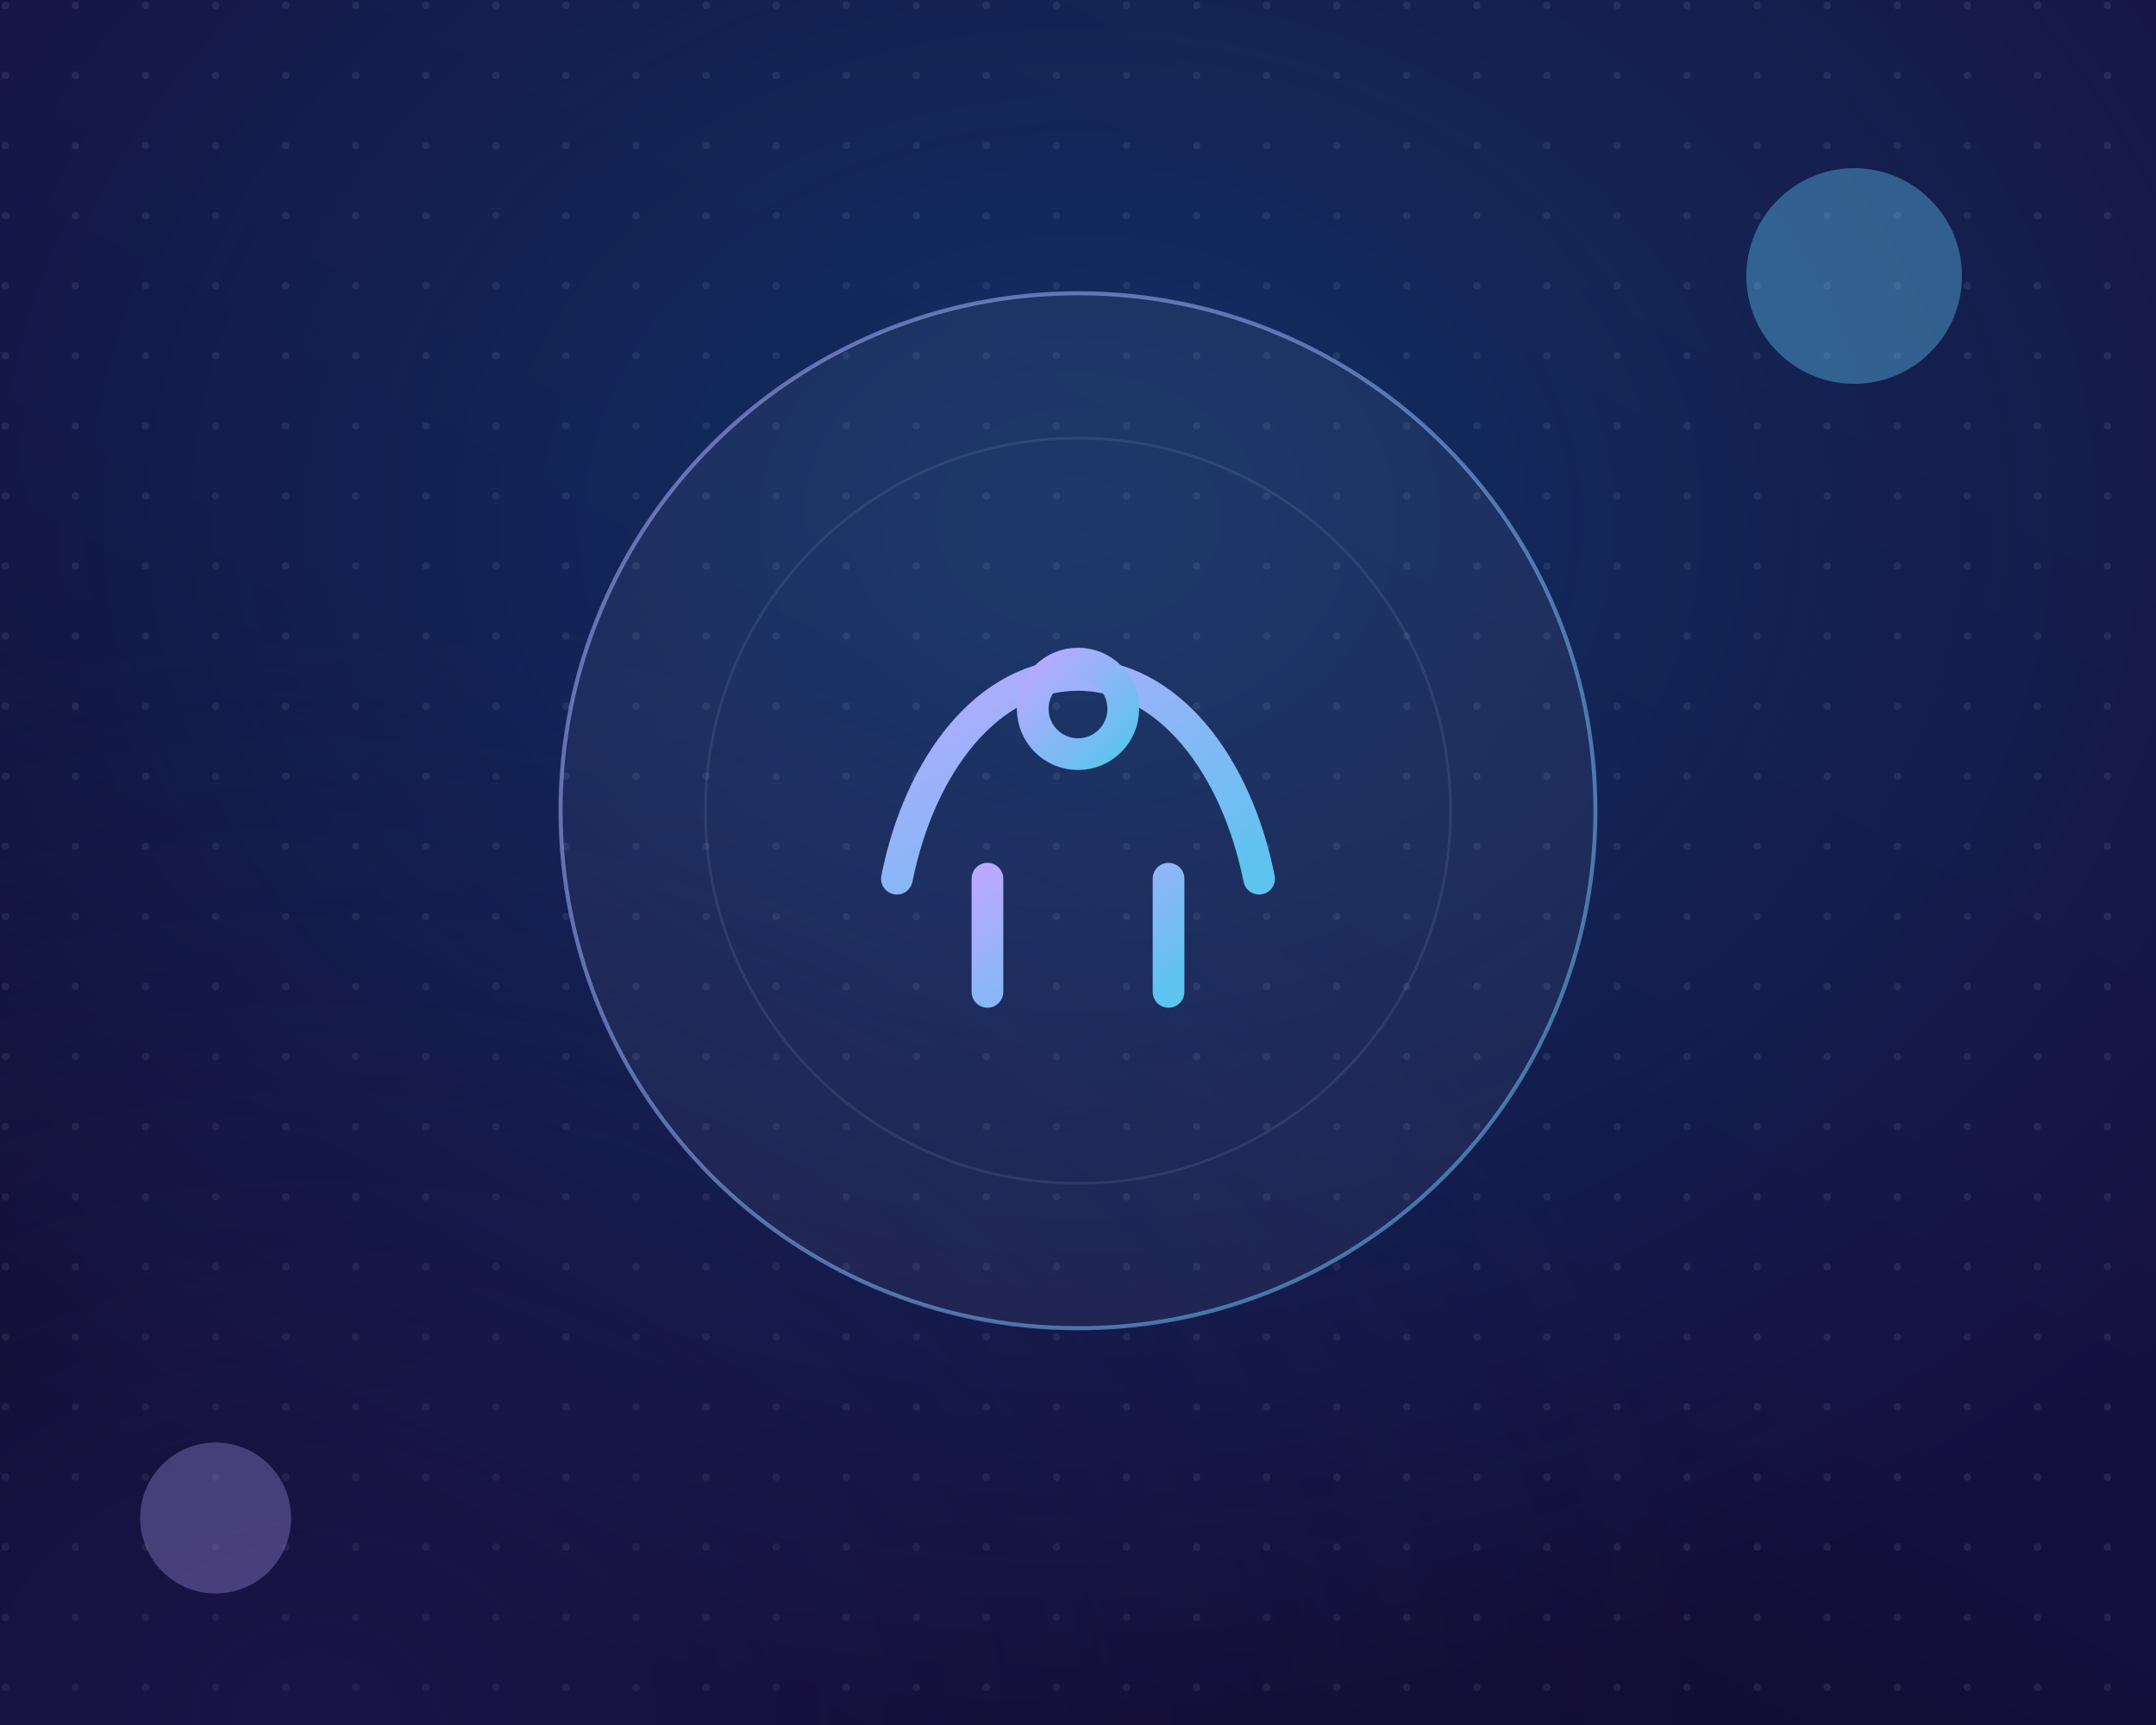
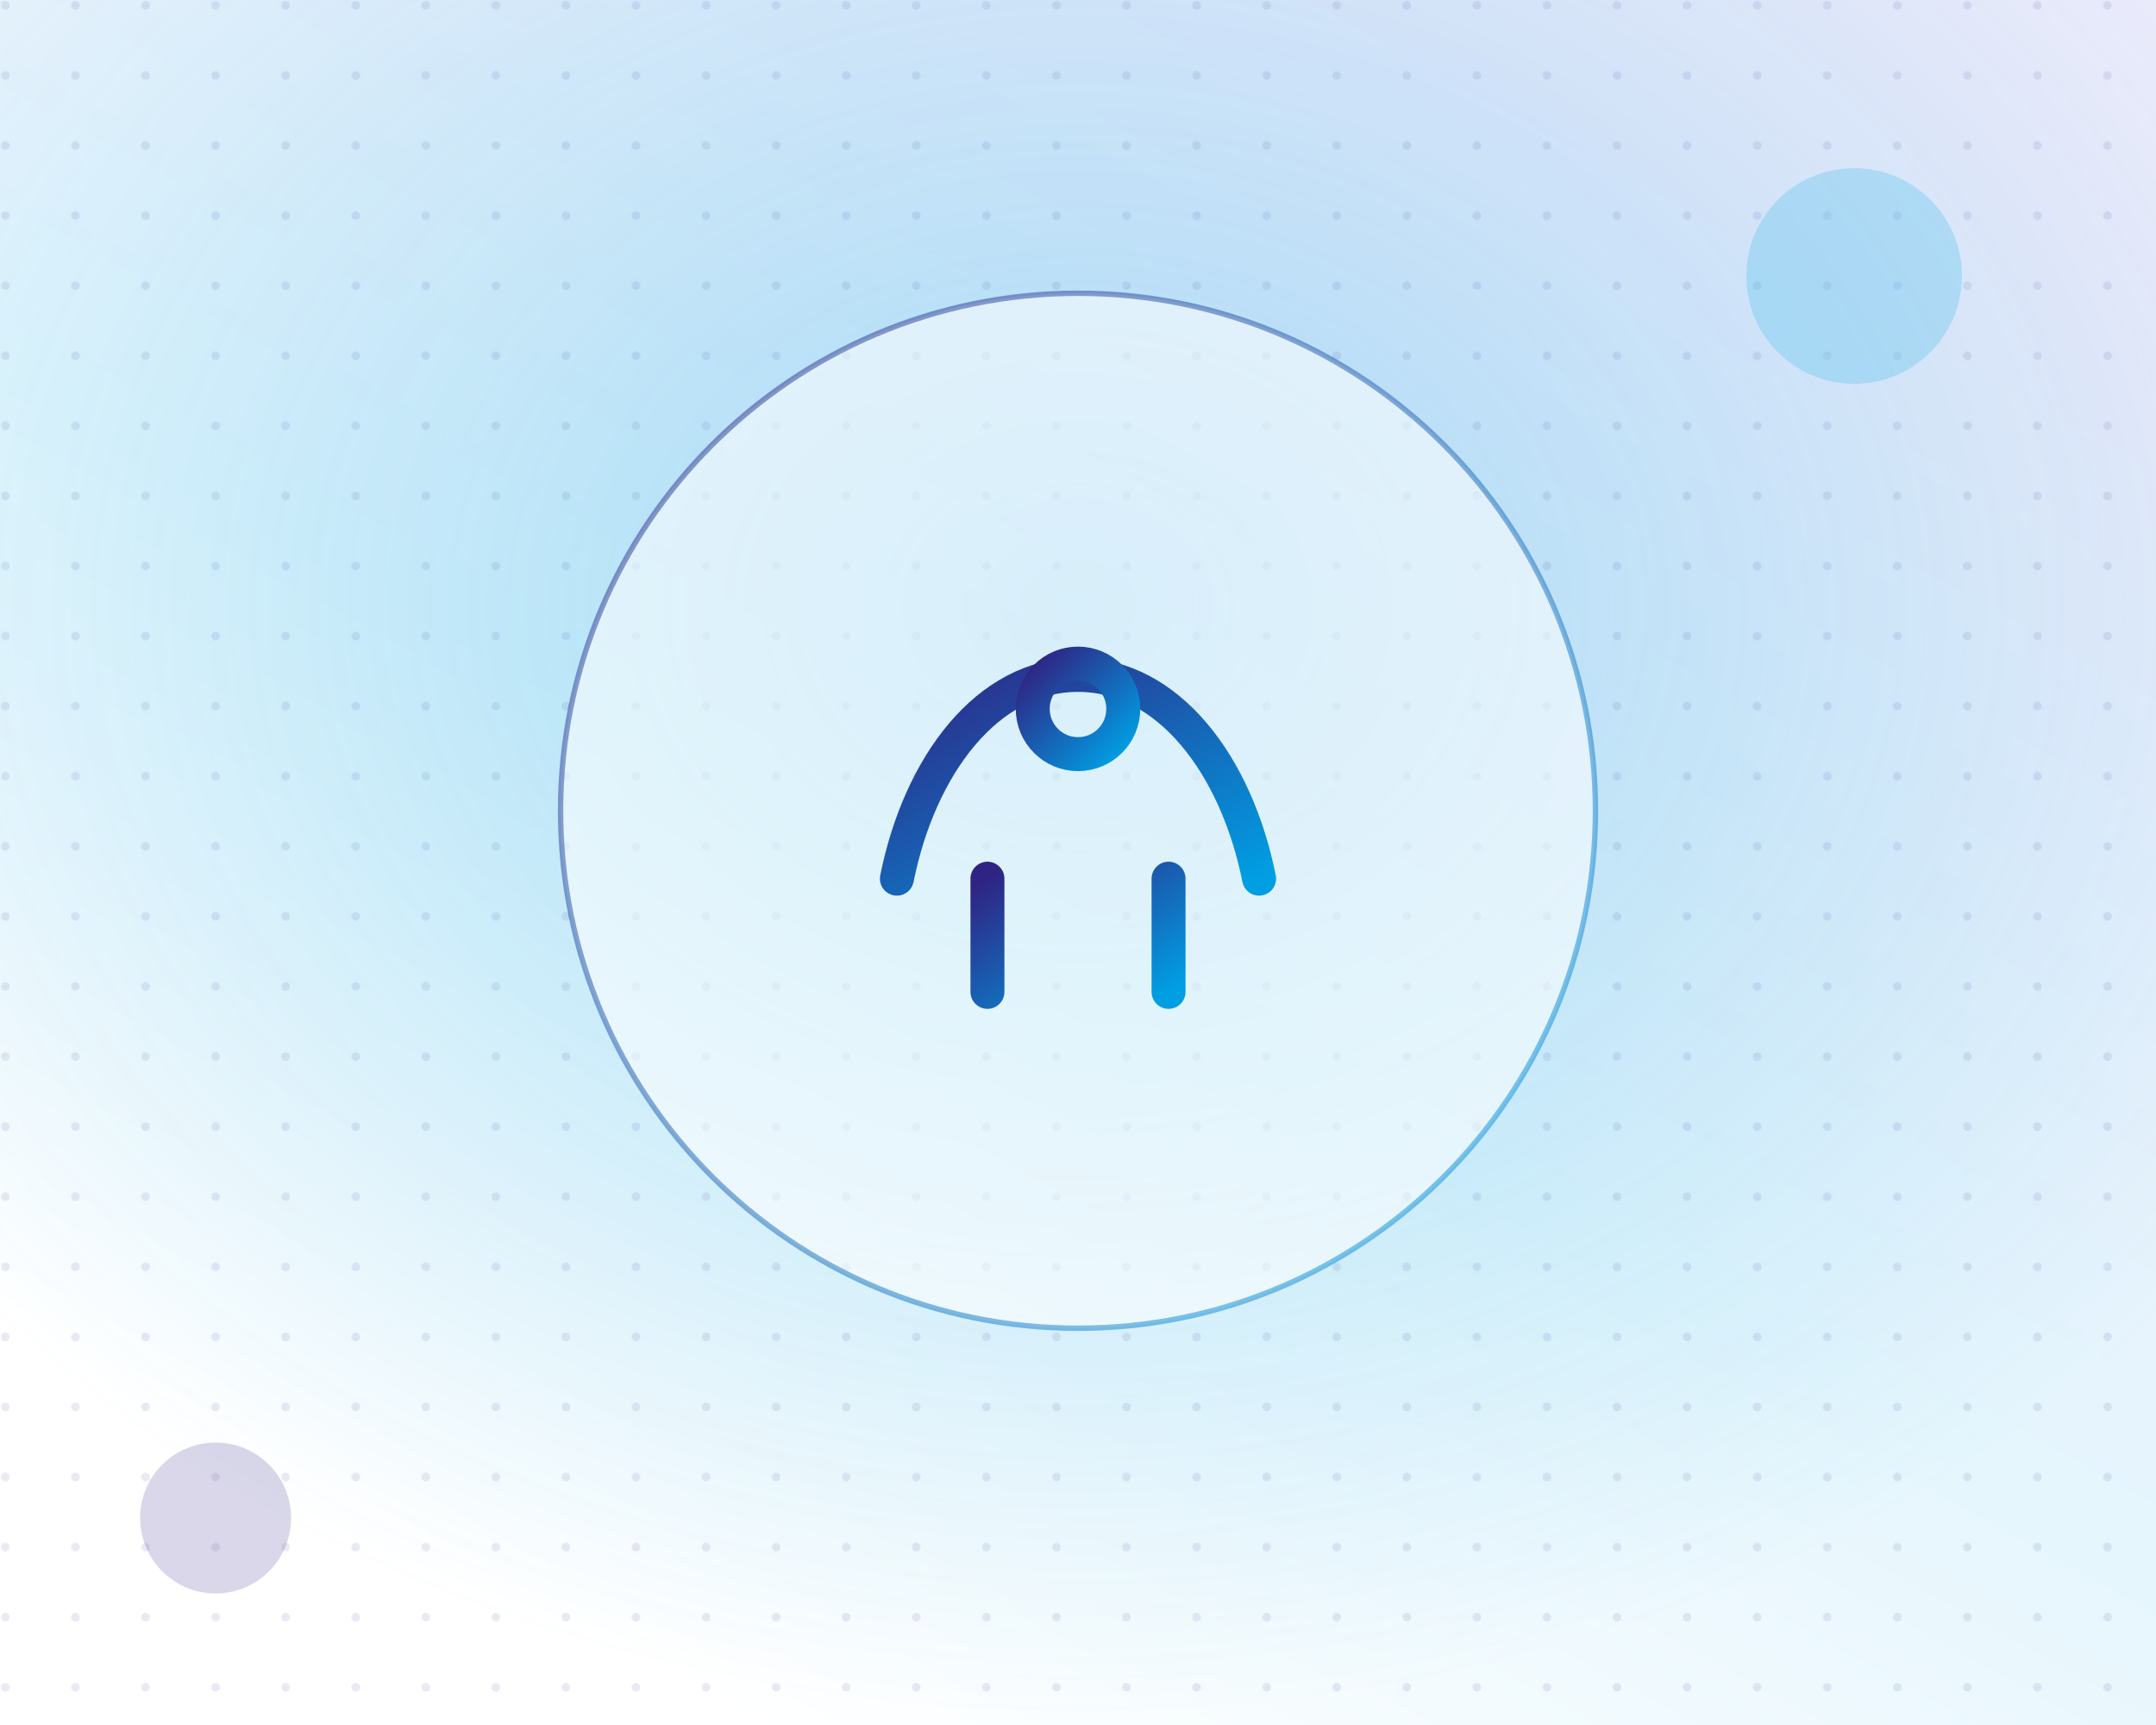
<svg xmlns="http://www.w3.org/2000/svg" width="800" height="640" viewBox="0 0 800 640" role="img" aria-hidden="true">
  <defs>
-     <linearGradient id="condition-shoulder-placeholder-bg" x1="78.679%" y1="9.042%" x2="21.321%" y2="90.958%">
-       <stop offset="0" stop-color="#171240" />
-       <stop offset="0.55" stop-color="#150f3f" />
-       <stop offset="1" stop-color="#0e0b28" />
+     <linearGradient id="condition-shoulder-placeholder-l-bg" x1="78.679%" y1="9.042%" x2="21.321%" y2="90.958%">
+       <stop offset="0" stop-color="#EEECFB" />
+       <stop offset="0.55" stop-color="#E5F6FD" />
+       <stop offset="1" stop-color="#ffffff" />
    </linearGradient>
-     <linearGradient id="condition-shoulder-placeholder-brand" x1="0%" y1="0%" x2="100%" y2="100%">
-       <stop offset="0" stop-color="#b9a9ff" />
-       <stop offset="1" stop-color="#5cc4ee" />
+     <linearGradient id="condition-shoulder-placeholder-l-brand" x1="0%" y1="0%" x2="100%" y2="100%">
+       <stop offset="0" stop-color="#2F2483" />
+       <stop offset="1" stop-color="#009EE3" />
    </linearGradient>
-     <radialGradient id="condition-shoulder-placeholder-glow" cx="50%" cy="30%" r="70%">
-       <stop offset="0" stop-color="#009EE3" stop-opacity="0.22" />
+     <radialGradient id="condition-shoulder-placeholder-l-glow" cx="50%" cy="35%" r="65%">
+       <stop offset="0" stop-color="#009EE3" stop-opacity="0.28" />
      <stop offset="1" stop-color="#009EE3" stop-opacity="0" />
    </radialGradient>
-     <radialGradient id="condition-shoulder-placeholder-glow2" cx="15%" cy="100%" r="65%">
-       <stop offset="0" stop-color="#2F2483" stop-opacity="0.35" />
-       <stop offset="1" stop-color="#2F2483" stop-opacity="0" />
-     </radialGradient>
  </defs>
-   <rect width="800" height="640" fill="url(#condition-shoulder-placeholder-bg)" />
-   <pattern id="condition-shoulder-placeholder-dots" width="26" height="26" patternUnits="userSpaceOnUse">
-     <circle cx="2" cy="2" r="1.4" fill="#ffffff" opacity="0.08" />
+   <rect width="800" height="640" fill="url(#condition-shoulder-placeholder-l-bg)" />
+   <pattern id="condition-shoulder-placeholder-l-dots" width="26" height="26" patternUnits="userSpaceOnUse">
+     <circle cx="2" cy="2" r="1.6" fill="#2F2483" opacity="0.1" />
  </pattern>
-   <rect width="800" height="640" fill="url(#condition-shoulder-placeholder-dots)" />
-   <rect width="800" height="640" fill="url(#condition-shoulder-placeholder-glow)" />
-   <rect width="800" height="640" fill="url(#condition-shoulder-placeholder-glow2)" />
-   <circle cx="400" cy="300.8" r="192" fill="#ffffff" opacity="0.05" />
-   <circle cx="400" cy="300.8" r="192" fill="none" stroke="url(#condition-shoulder-placeholder-brand)" stroke-width="1.5" opacity="0.55" />
-   <circle cx="400" cy="300.8" r="138.24" fill="none" stroke="#ffffff" stroke-width="1" opacity="0.08" />
-   <g transform="translate(299.2 200) scale(8.4)" fill="url(#condition-shoulder-placeholder-brand)" stroke="url(#condition-shoulder-placeholder-brand)" stroke-linecap="round" stroke-linejoin="round" opacity="1">
-     <path d="M4 15c1-5 4-9 8-9s7 4 8 9" fill="none" stroke-width="1.4" />
-     <circle cx="12" cy="7.5" r="2" fill="none" stroke-width="1.4" />
-     <path d="M8 15v5M16 15v5" fill="none" stroke-width="1.4" />
+   <rect width="800" height="640" fill="url(#condition-shoulder-placeholder-l-dots)" />
+   <rect width="800" height="640" fill="url(#condition-shoulder-placeholder-l-glow)" />
+   <circle cx="400" cy="300.8" r="192" fill="#ffffff" opacity="0.55" />
+   <circle cx="400" cy="300.8" r="192" fill="none" stroke="url(#condition-shoulder-placeholder-l-brand)" stroke-width="2" opacity="0.5" />
+   <g transform="translate(299.2 200) scale(8.4)" fill="url(#condition-shoulder-placeholder-l-brand)" stroke="url(#condition-shoulder-placeholder-l-brand)" stroke-linecap="round" stroke-linejoin="round" opacity="1">
+     <path d="M4 15c1-5 4-9 8-9s7 4 8 9" fill="none" stroke-width="1.5" />
+     <circle cx="12" cy="7.5" r="2" fill="none" stroke-width="1.5" />
+     <path d="M8 15v5M16 15v5" fill="none" stroke-width="1.5" />
  </g>
-   <circle cx="688" cy="102.4" r="40" fill="#5cc4ee" opacity="0.4" />
-   <circle cx="80" cy="563.2" r="28" fill="#b9a9ff" opacity="0.3" />
+   <circle cx="688" cy="102.4" r="40" fill="#5cc4ee" opacity="0.35" />
+   <circle cx="80" cy="563.2" r="28" fill="#2F2483" opacity="0.18" />
</svg>
